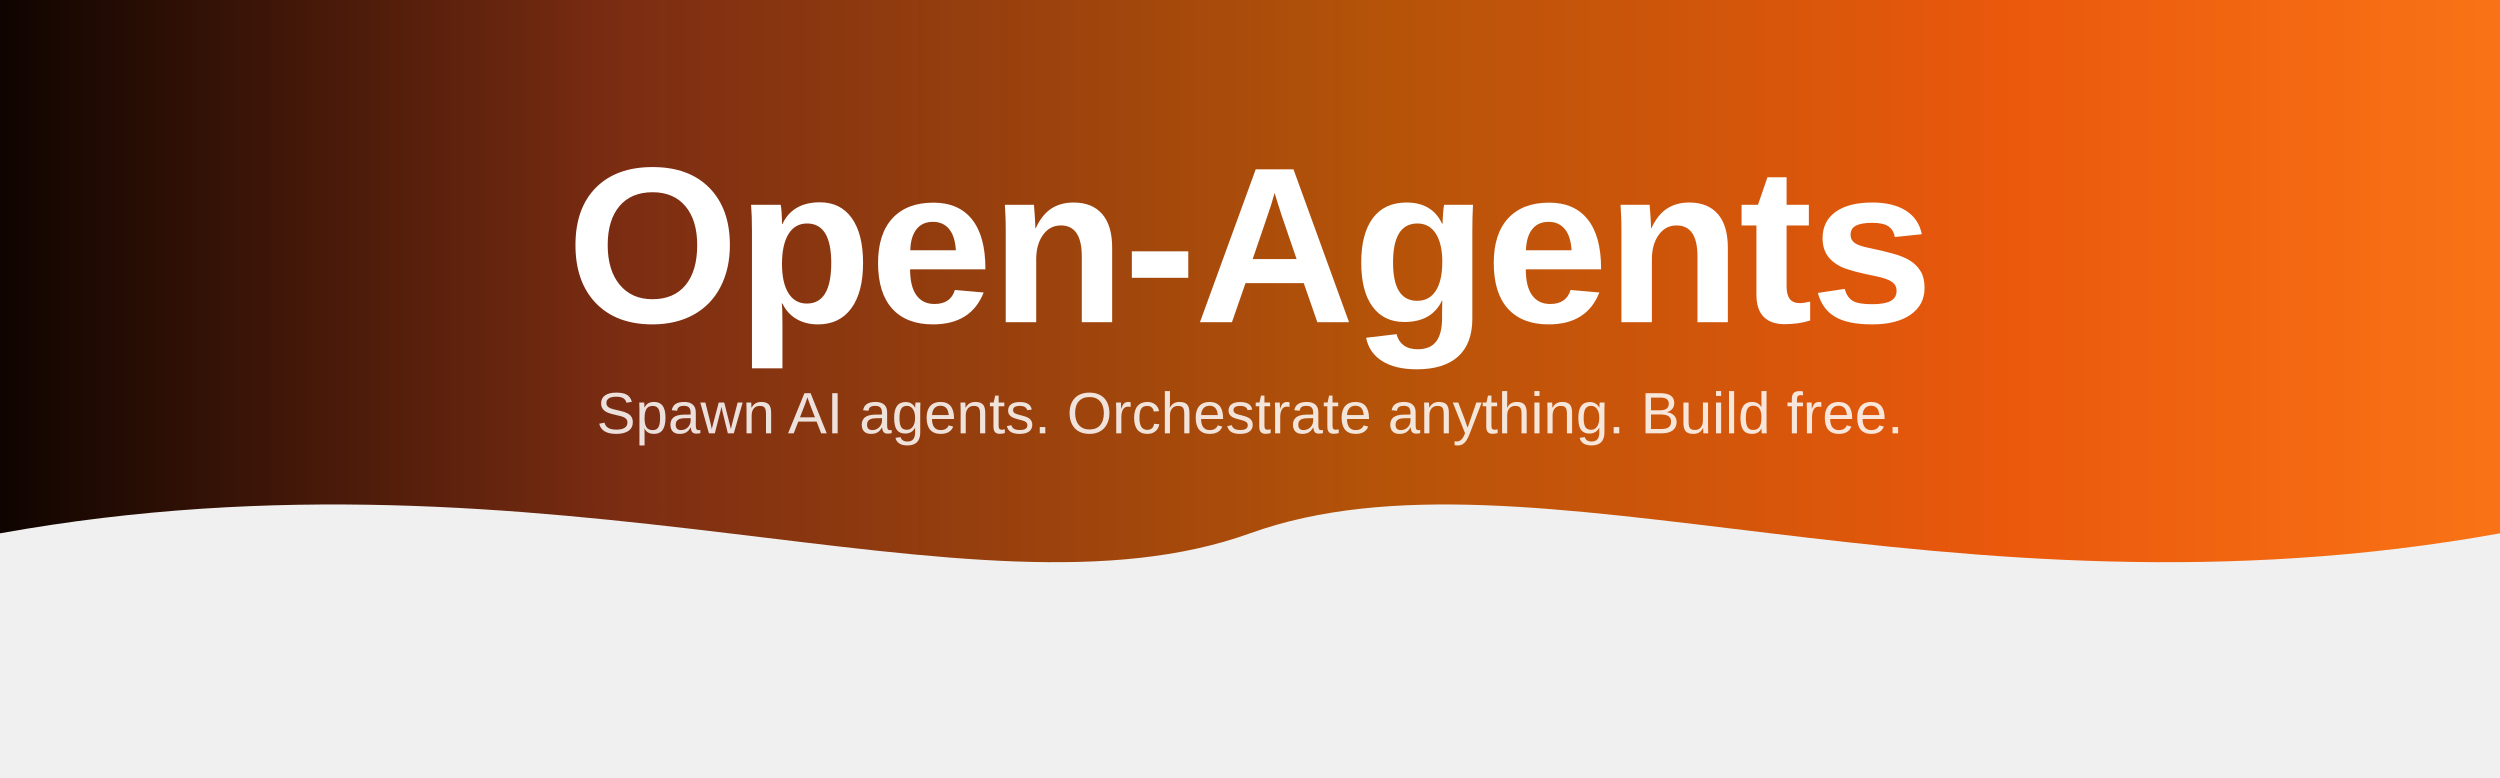
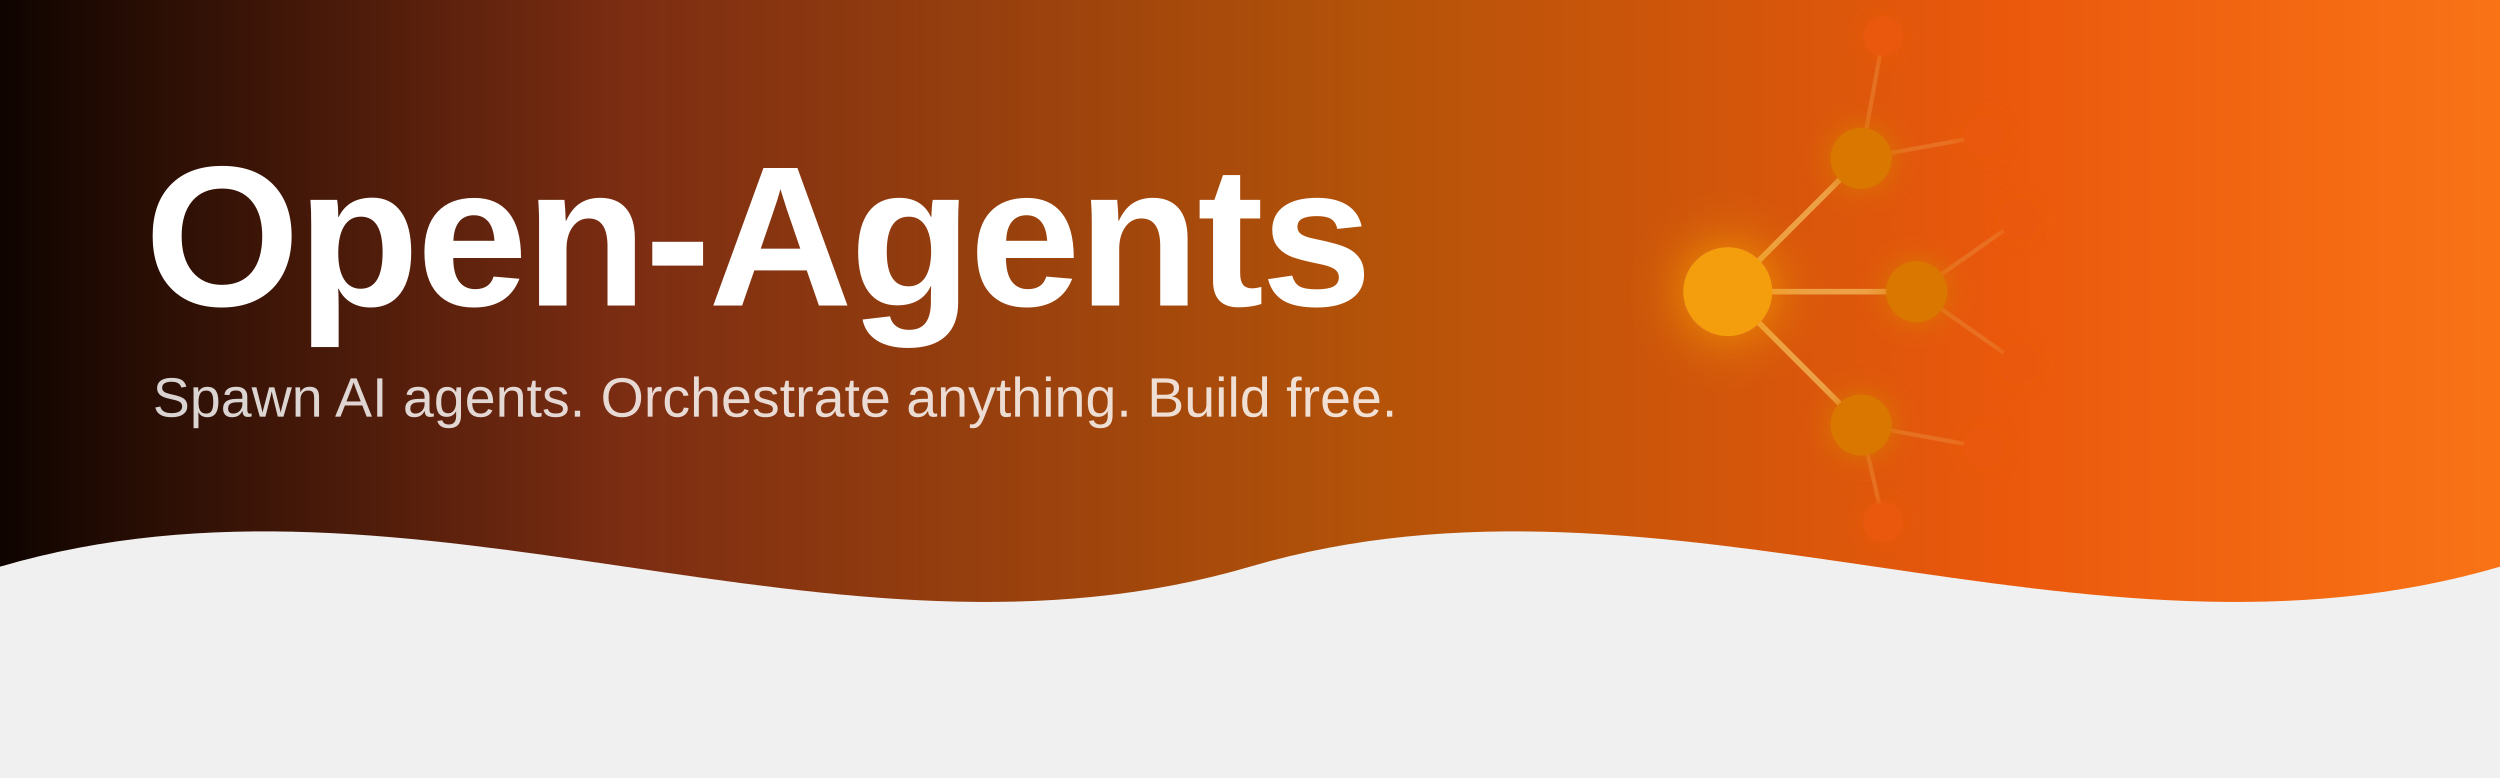
<svg xmlns="http://www.w3.org/2000/svg" viewBox="0 0 900 280" width="100%">
  <defs>
    <linearGradient id="grad" gradientUnits="userSpaceOnUse" x1="0" y1="0" x2="900" y2="0">
      <stop offset="0%" stop-color="#0f0400" />
      <stop offset="25%" stop-color="#7c2d12" />
      <stop offset="55%" stop-color="#b45309" />
      <stop offset="80%" stop-color="#ea580c" />
      <stop offset="100%" stop-color="#f97316" />
    </linearGradient>
+     <filter id="rootGlow" x="-150%" y="-150%" width="400%" height="400%">
+       <feGaussianBlur in="SourceGraphic" stdDeviation="10" result="blur" />
+       <feMerge>
+         <feMergeNode in="blur" />
+         <feMergeNode in="SourceGraphic" />
+       </feMerge>
+     </filter>
+     <filter id="l1Glow" x="-100%" y="-100%" width="300%" height="300%">
+       <feGaussianBlur in="SourceGraphic" stdDeviation="5" result="blur" />
+       <feMerge>
+         <feMergeNode in="blur" />
+         <feMergeNode in="SourceGraphic" />
+       </feMerge>
+     </filter>
+     <filter id="l2Glow" x="-80%" y="-80%" width="260%" height="260%">
+       <feGaussianBlur in="SourceGraphic" stdDeviation="3" result="blur" />
+       <feMerge>
+         <feMergeNode in="blur" />
+         <feMergeNode in="SourceGraphic" />
+       </feMerge>
+     </filter>
+     <style>
+       @keyframes appear { from { opacity: 0; } to { opacity: 1; } }
+       .content { animation: appear 1.1s ease-out 0.1s both; }
+       @keyframes pulse { 0%,100% { opacity:.88; } 50% { opacity:1; } }
+       .root { animation: pulse 3.5s ease-in-out infinite; }
+     </style>
  </defs>
-   <path d="M0,0 L900,0 L900,192 C700,228 550,156 450,192 C350,228 200,156 0,192 Z" fill="url(#grad)" />
-   <text x="450" y="116" text-anchor="middle" font-family="'Segoe UI','Helvetica Neue',Arial,system-ui,sans-serif" font-weight="800" font-size="80" fill="#ffffff" letter-spacing="-1">Open-Agents</text>
-   <text x="450" y="156" text-anchor="middle" font-family="'Segoe UI',Arial,system-ui,sans-serif" font-size="21" fill="#ffffff" opacity="0.85">Spawn AI agents. Orchestrate anything. Build free.</text>
+   <path d="M0,0 L900,0 L900,204 C750,248 600,160 450,204 C300,248 150,160 0,204 Z" fill="url(#grad)" />
+   <g class="content">
+     <text x="52" y="110" font-family="'Segoe UI','Helvetica Neue',Arial,system-ui,sans-serif" font-weight="800" font-size="72" fill="#ffffff" letter-spacing="-1">Open-Agents</text>
+     <text x="55" y="150" font-family="'Segoe UI',Arial,system-ui,sans-serif" font-size="20" fill="#ffffff" opacity="0.82">Spawn AI agents. Orchestrate anything. Build free.</text>
+   </g>
+   <line x1="622" y1="105" x2="670" y2="57" stroke="#F5C060" stroke-width="2.0" stroke-linecap="round" opacity="0.70" />
+   <line x1="622" y1="105" x2="690" y2="105" stroke="#F5C060" stroke-width="2.0" stroke-linecap="round" opacity="0.70" />
+   <line x1="622" y1="105" x2="670" y2="153" stroke="#F5C060" stroke-width="2.0" stroke-linecap="round" opacity="0.70" />
+   <line x1="670" y1="57" x2="678" y2="13" stroke="#EA8030" stroke-width="1.5" stroke-linecap="round" opacity="0.60" />
+   <line x1="670" y1="57" x2="714" y2="49" stroke="#EA8030" stroke-width="1.5" stroke-linecap="round" opacity="0.60" />
+   <line x1="690" y1="105" x2="727" y2="79" stroke="#EA8030" stroke-width="1.5" stroke-linecap="round" opacity="0.60" />
+   <line x1="690" y1="105" x2="727" y2="131" stroke="#EA8030" stroke-width="1.5" stroke-linecap="round" opacity="0.60" />
+   <line x1="670" y1="153" x2="714" y2="161" stroke="#EA8030" stroke-width="1.5" stroke-linecap="round" opacity="0.60" />
+   <line x1="670" y1="153" x2="678" y2="188" stroke="#EA8030" stroke-width="1.5" stroke-linecap="round" opacity="0.60" />
+   <circle cx="678" cy="13" r="7" fill="#EA580C" filter="url(#l2Glow)" />
+   <circle cx="714" cy="49" r="7" fill="#EA580C" filter="url(#l2Glow)" />
+   <circle cx="727" cy="79" r="7" fill="#EA580C" filter="url(#l2Glow)" />
+   <circle cx="727" cy="131" r="7" fill="#EA580C" filter="url(#l2Glow)" />
+   <circle cx="714" cy="161" r="7" fill="#EA580C" filter="url(#l2Glow)" />
+   <circle cx="678" cy="188" r="7" fill="#EA580C" filter="url(#l2Glow)" />
+   <circle cx="670" cy="57" r="11" fill="#D97706" filter="url(#l1Glow)" />
+   <circle cx="690" cy="105" r="11" fill="#D97706" filter="url(#l1Glow)" />
+   <circle cx="670" cy="153" r="11" fill="#D97706" filter="url(#l1Glow)" />
+   <circle cx="622" cy="105" r="16" fill="#F59E0B" class="root" filter="url(#rootGlow)" />
</svg>
